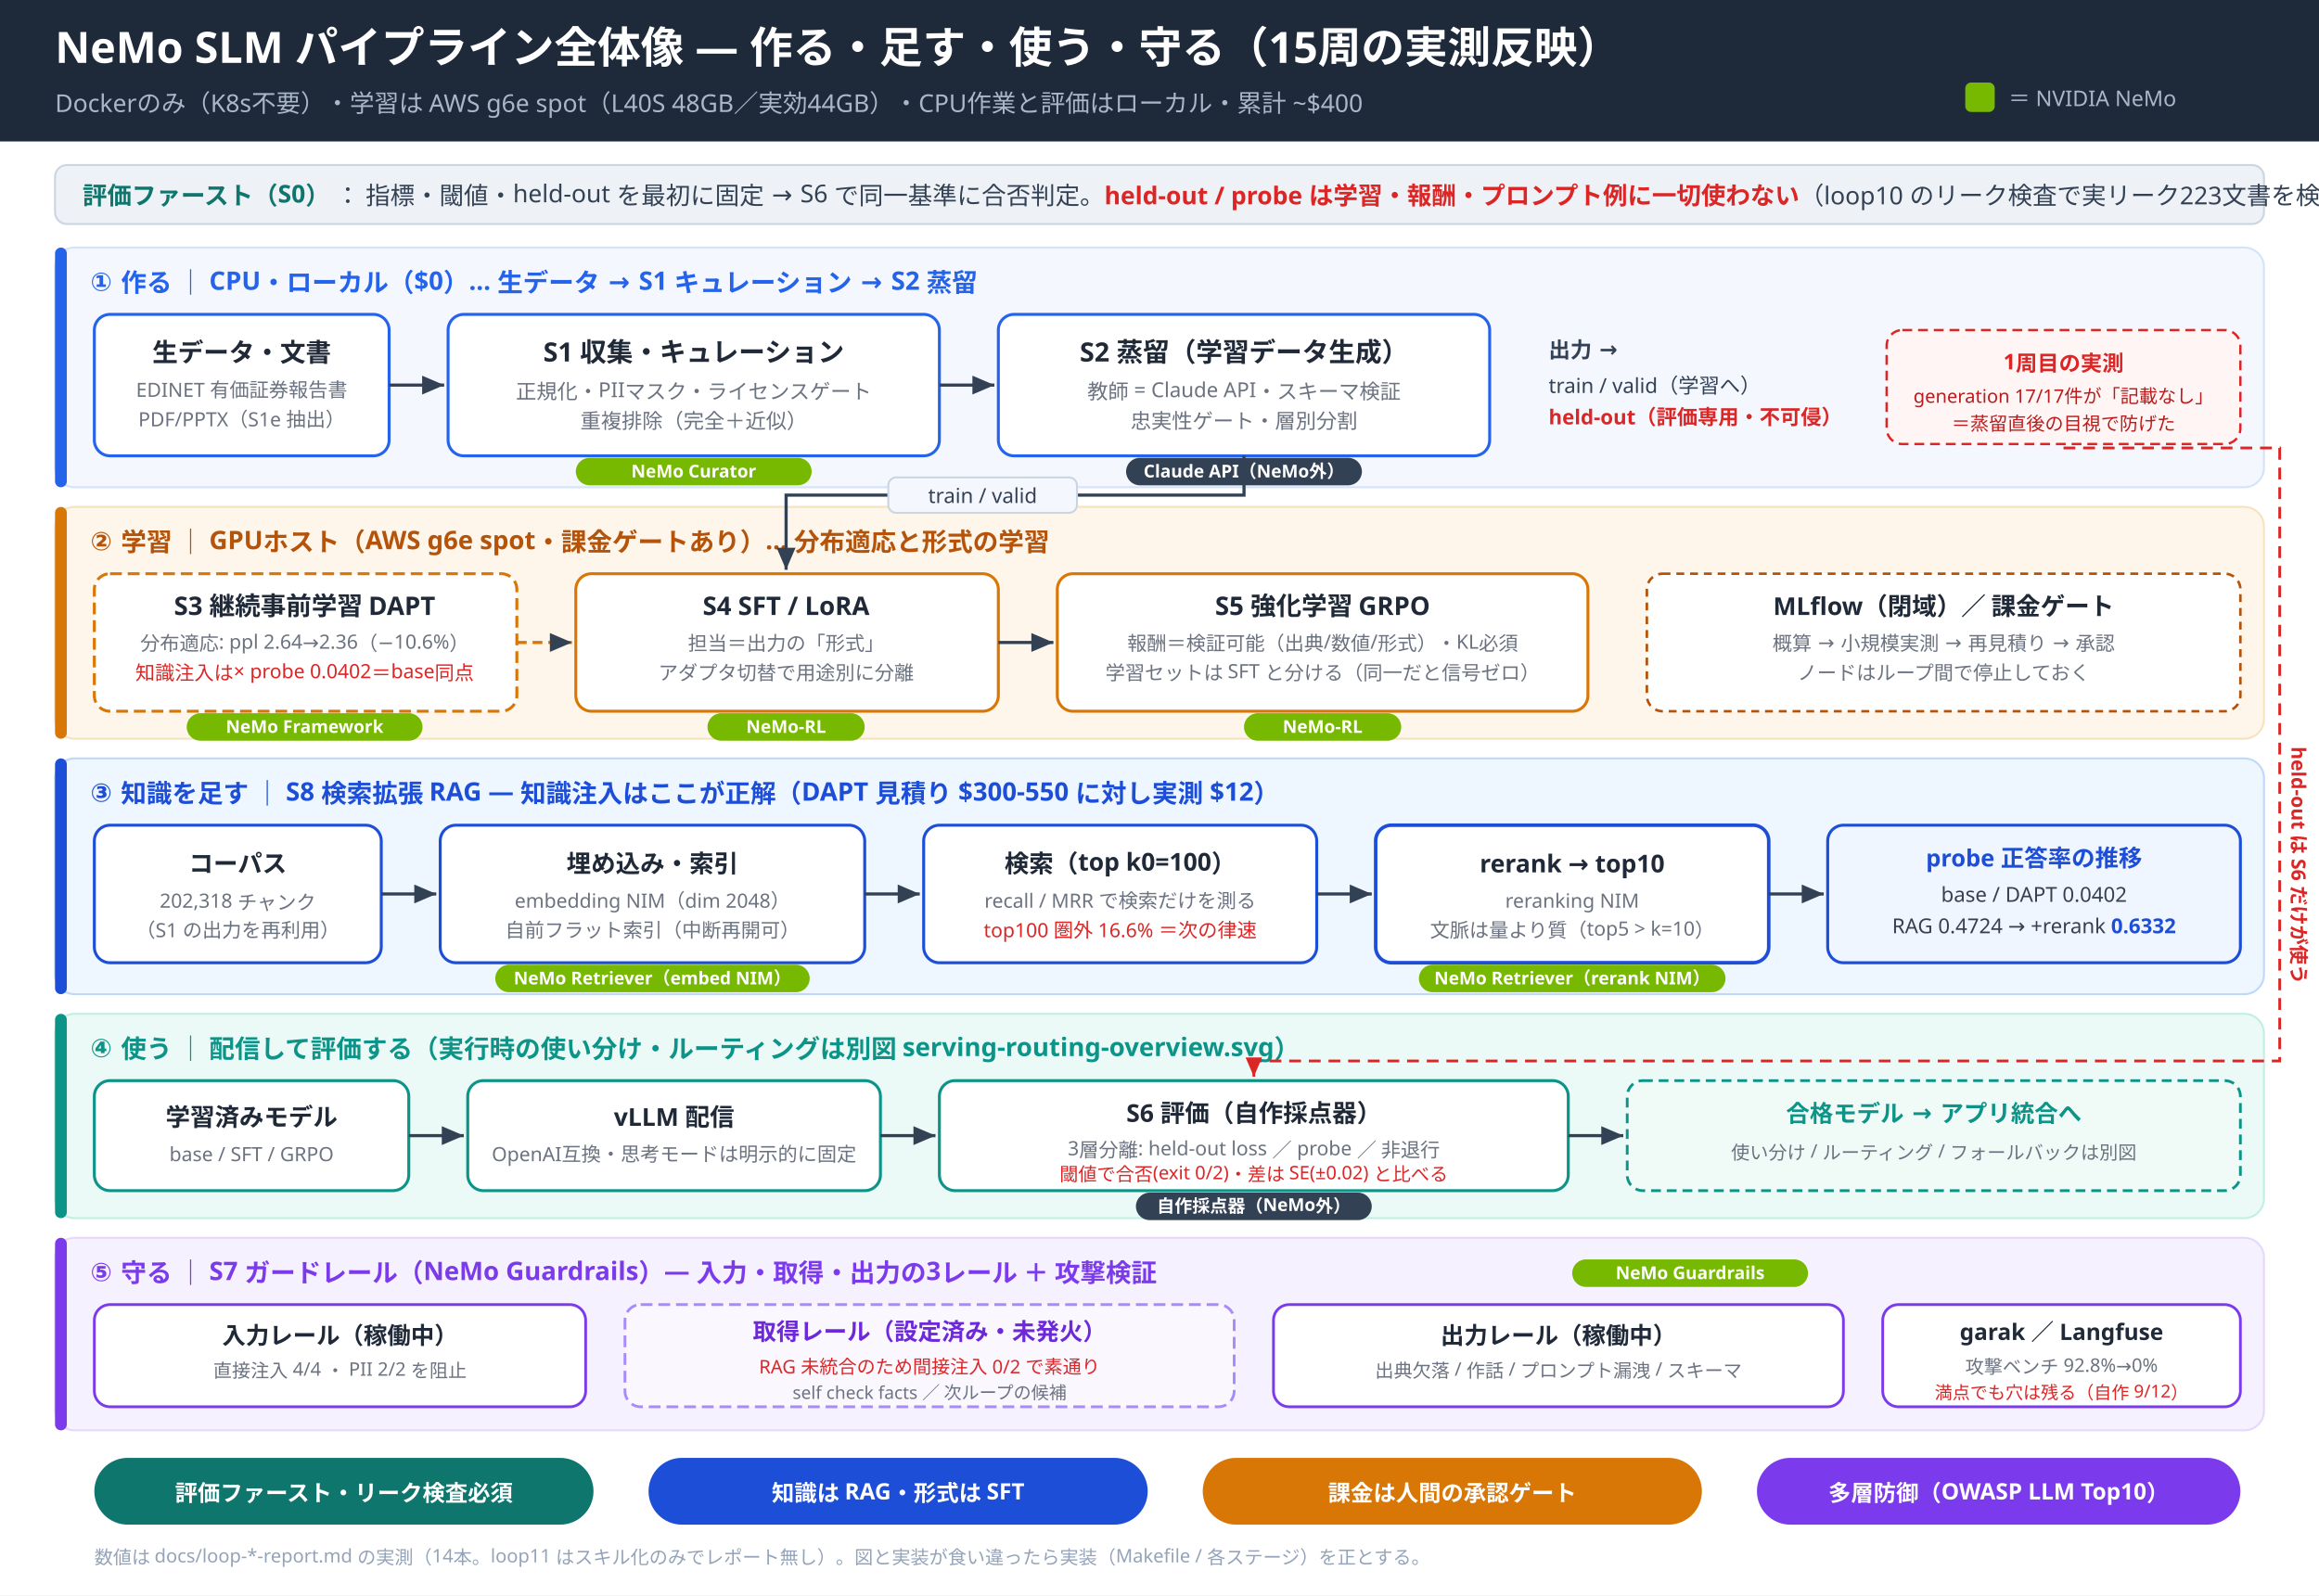
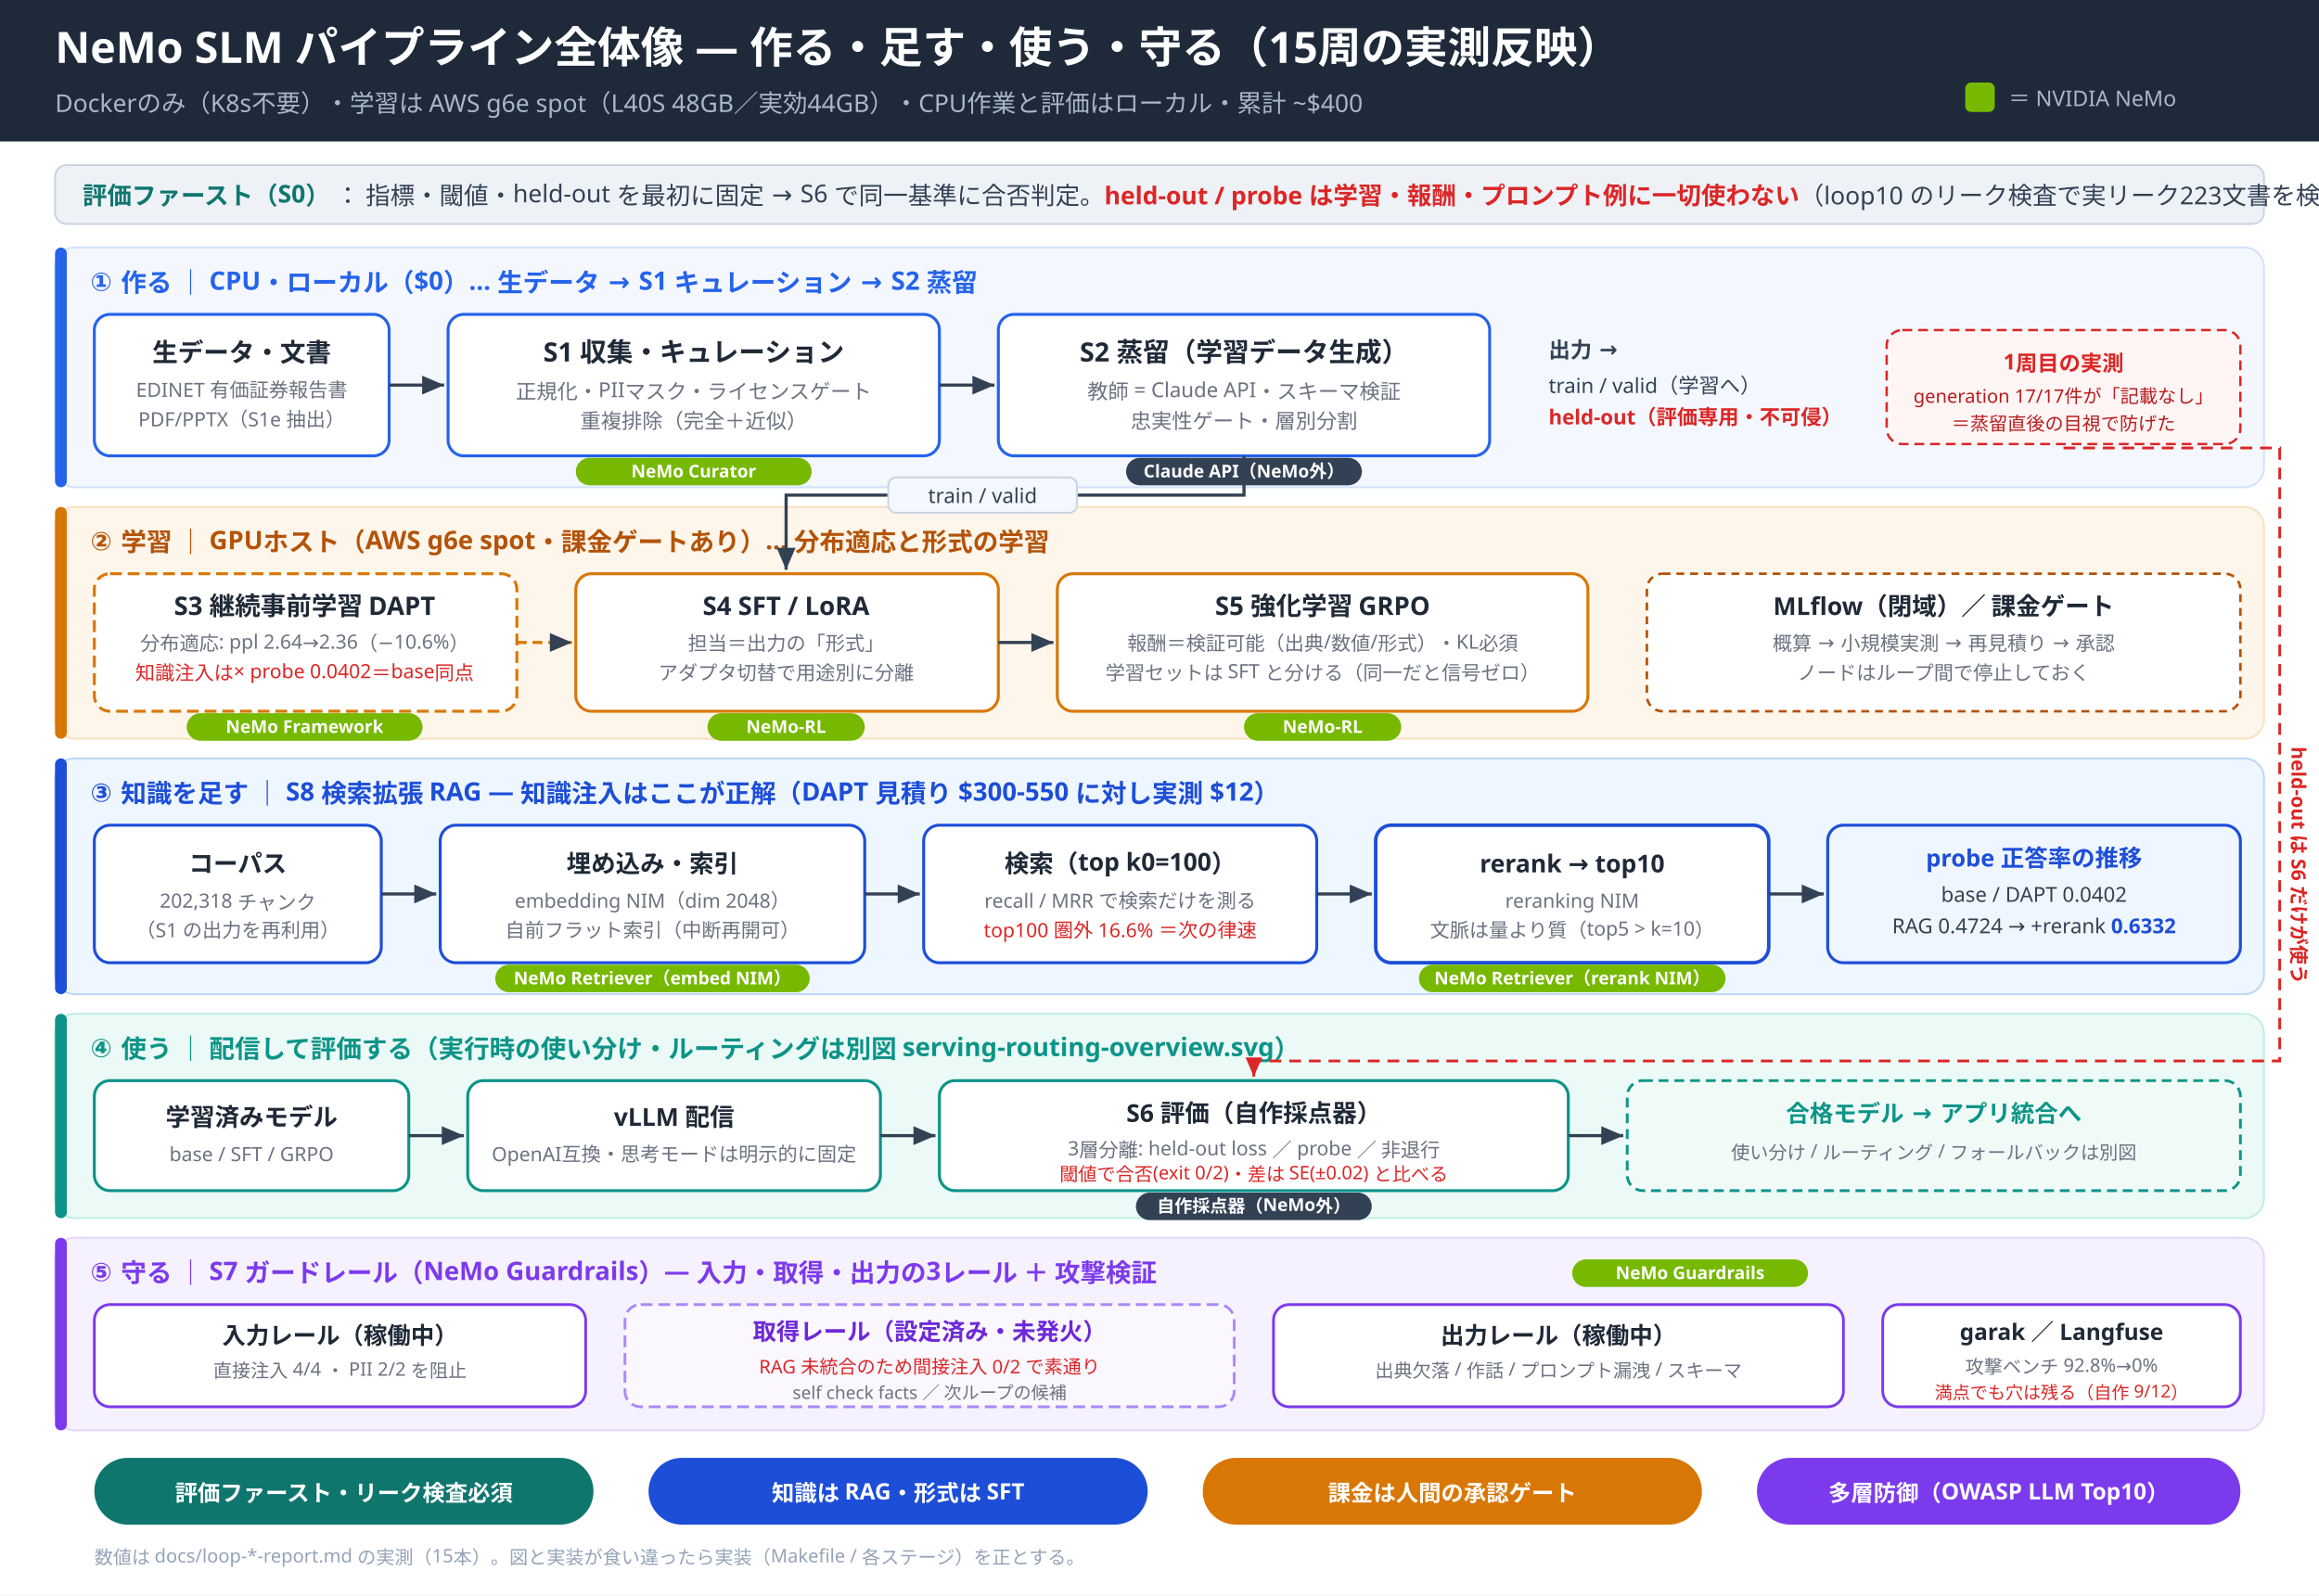
<svg xmlns="http://www.w3.org/2000/svg" viewBox="0 0 1180 812" font-family="'Yu Gothic','Hiragino Sans','Noto Sans JP','Meiryo',sans-serif">
  <defs>
    <marker id="ad" markerWidth="9" markerHeight="9" refX="7" refY="3" orient="auto">
      <path d="M0,0 L7,3 L0,6 Z" fill="#334155" />
    </marker>
    <marker id="ar" markerWidth="9" markerHeight="9" refX="7" refY="3" orient="auto">
      <path d="M0,0 L7,3 L0,6 Z" fill="#DC2626" />
    </marker>
  </defs>
  <rect width="1180" height="812" fill="#FFFFFF" />
  <rect x="0" y="0" width="1180" height="72" fill="#1E2A3A" />
  <text x="28" y="32" fill="#FFFFFF" font-size="22" font-weight="700">NeMo SLM パイプライン全体像 — 作る・足す・使う・守る（15周の実測反映）</text>
  <rect x="1000" y="42" width="15" height="15" rx="3" fill="#76B900" />
  <text x="1022" y="54" fill="#AAB7C8" font-size="11">＝ NVIDIA NeMo</text>
  <text x="28" y="57" fill="#AAB7C8" font-size="12.5">Dockerのみ（K8s不要）・学習は AWS g6e spot（L40S 48GB／実効44GB）・CPU作業と評価はローカル・累計 ~$400</text>
  <rect x="28" y="84" width="1124" height="30" rx="6" fill="#EEF2F7" stroke="#CBD5E1" />
  <text x="42" y="104" font-size="12.5" fill="#334155">
    <tspan font-weight="700" fill="#0F766E">評価ファースト（S0）</tspan> ： 指標・閾値・held-out を最初に固定 → S6 で同一基準に合否判定。<tspan fill="#DC2626" font-weight="700">held-out / probe は学習・報酬・プロンプト例に一切使わない</tspan>（loop10 のリーク検査で実リーク223文書を検出）</text>
  <rect x="28" y="126" width="1124" height="122" rx="10" fill="#F4F8FE" stroke="#D3E3FB" />
  <rect x="28" y="126" width="6" height="122" rx="3" fill="#2563EB" />
  <text x="46" y="148" font-size="13" font-weight="700" fill="#2563EB">① 作る ｜ CPU・ローカル（$0）… 生データ → S1 キュレーション → S2 蒸留</text>
  <rect x="48" y="160" width="150" height="72" rx="8" fill="#FFFFFF" stroke="#2563EB" stroke-width="1.5" />
  <text x="123" y="184" text-anchor="middle" font-size="13" font-weight="600" fill="#1F2937">生データ・文書</text>
  <text x="123" y="202" text-anchor="middle" font-size="10" fill="#6B7280">EDINET 有価証券報告書</text>
  <text x="123" y="217" text-anchor="middle" font-size="10" fill="#6B7280">PDF/PPTX（S1e 抽出）</text>
  <rect x="228" y="160" width="250" height="72" rx="8" fill="#FFFFFF" stroke="#2563EB" stroke-width="1.5" />
  <text x="353" y="184" text-anchor="middle" font-size="13.5" font-weight="600" fill="#1F2937">S1 収集・キュレーション</text>
  <text x="353" y="203" text-anchor="middle" font-size="10.5" fill="#6B7280">正規化・PIIマスク・ライセンスゲート</text>
  <text x="353" y="218" text-anchor="middle" font-size="10.5" fill="#6B7280">重複排除（完全＋近似）</text>
  <rect x="508" y="160" width="250" height="72" rx="8" fill="#FFFFFF" stroke="#2563EB" stroke-width="1.5" />
  <text x="633" y="184" text-anchor="middle" font-size="13.5" font-weight="600" fill="#1F2937">S2 蒸留（学習データ生成）</text>
  <text x="633" y="203" text-anchor="middle" font-size="10.5" fill="#6B7280">教師 = Claude API・スキーマ検証</text>
  <text x="633" y="218" text-anchor="middle" font-size="10.5" fill="#6B7280">忠実性ゲート・層別分割</text>
  <text x="788" y="182" font-size="11" fill="#334155" font-weight="600">出力 →</text>
  <text x="788" y="200" font-size="10.5" fill="#334155">train / valid（学習へ）</text>
  <text x="788" y="216" font-size="10.5" fill="#DC2626" font-weight="600">held-out（評価専用・不可侵）</text>
  <rect x="960" y="168" width="180" height="58" rx="8" fill="#FFF5F5" stroke="#DC2626" stroke-width="1.2" stroke-dasharray="5 3" />
  <text x="1050" y="188" text-anchor="middle" font-size="11" font-weight="700" fill="#DC2626">1周目の実測</text>
  <text x="1050" y="205" text-anchor="middle" font-size="9.5" fill="#B91C1C">generation 17/17件が「記載なし」</text>
  <text x="1050" y="219" text-anchor="middle" font-size="9.5" fill="#B91C1C">＝蒸留直後の目視で防げた</text>
  <line x1="198" y1="196" x2="226" y2="196" stroke="#334155" stroke-width="1.6" marker-end="url(#ad)" />
  <line x1="478" y1="196" x2="506" y2="196" stroke="#334155" stroke-width="1.6" marker-end="url(#ad)" />
  <rect x="28" y="258" width="1124" height="118" rx="10" fill="#FEF6EA" stroke="#F7E2C0" />
  <rect x="28" y="258" width="6" height="118" rx="3" fill="#D97706" />
  <text x="46" y="280" font-size="13" font-weight="700" fill="#B45309">② 学習 ｜ GPUホスト（AWS g6e spot・課金ゲートあり）… 分布適応と形式の学習</text>
  <rect x="48" y="292" width="215" height="70" rx="8" fill="#FFFFFF" stroke="#D97706" stroke-width="1.5" stroke-dasharray="6 3" />
  <text x="155" y="313" text-anchor="middle" font-size="13" font-weight="600" fill="#1F2937">S3 継続事前学習 DAPT</text>
  <text x="155" y="331" text-anchor="middle" font-size="10" fill="#6B7280">分布適応: ppl 2.64→2.36（−10.6%）</text>
  <text x="155" y="346" text-anchor="middle" font-size="10" fill="#DC2626">知識注入は× probe 0.0402＝base同点</text>
  <rect x="293" y="292" width="215" height="70" rx="8" fill="#FFFFFF" stroke="#D97706" stroke-width="1.5" />
  <text x="400" y="313" text-anchor="middle" font-size="13" font-weight="600" fill="#1F2937">S4 SFT / LoRA</text>
  <text x="400" y="331" text-anchor="middle" font-size="10" fill="#6B7280">担当＝出力の「形式」</text>
  <text x="400" y="346" text-anchor="middle" font-size="10" fill="#6B7280">アダプタ切替で用途別に分離</text>
  <rect x="538" y="292" width="270" height="70" rx="8" fill="#FFFFFF" stroke="#D97706" stroke-width="1.5" />
  <text x="673" y="313" text-anchor="middle" font-size="13" font-weight="600" fill="#1F2937">S5 強化学習 GRPO</text>
  <text x="673" y="331" text-anchor="middle" font-size="10" fill="#6B7280">報酬＝検証可能（出典/数値/形式）・KL必須</text>
  <text x="673" y="346" text-anchor="middle" font-size="10" fill="#6B7280">学習セットは SFT と分ける（同一だと信号ゼロ）</text>
  <rect x="838" y="292" width="302" height="70" rx="8" fill="#FFFFFF" stroke="#B45309" stroke-width="1.3" stroke-dasharray="4 3" />
  <text x="989" y="313" text-anchor="middle" font-size="12.5" font-weight="600" fill="#1F2937">MLflow（閉域）／ 課金ゲート</text>
  <text x="989" y="331" text-anchor="middle" font-size="10" fill="#6B7280">概算 → 小規模実測 → 再見積り → 承認</text>
  <text x="989" y="346" text-anchor="middle" font-size="10" fill="#6B7280">ノードはループ間で停止しておく</text>
  <line x1="263" y1="327" x2="291" y2="327" stroke="#D97706" stroke-width="1.6" stroke-dasharray="5 3" marker-end="url(#ad)" />
  <line x1="508" y1="327" x2="536" y2="327" stroke="#334155" stroke-width="1.6" marker-end="url(#ad)" />
  <path d="M633,232 L633,252 L400,252 L400,290" fill="none" stroke="#334155" stroke-width="1.6" marker-end="url(#ad)" />
  <rect x="452" y="243" width="96" height="18" rx="4" fill="#F4F8FE" stroke="#CBD5E1" />
  <text x="500" y="256" text-anchor="middle" font-size="10.5" fill="#334155">train / valid</text>
  <rect x="28" y="386" width="1124" height="120" rx="10" fill="#EEF6FF" stroke="#BFD8F7" />
  <rect x="28" y="386" width="6" height="120" rx="3" fill="#1D4ED8" />
  <text x="46" y="408" font-size="13" font-weight="700" fill="#1D4ED8">③ 知識を足す ｜ S8 検索拡張 RAG — 知識注入はここが正解（DAPT 見積り $300-550 に対し実測 $12）</text>
  <rect x="48" y="420" width="146" height="70" rx="8" fill="#FFFFFF" stroke="#1D4ED8" stroke-width="1.5" />
  <text x="121" y="444" text-anchor="middle" font-size="12.5" font-weight="600" fill="#1F2937">コーパス</text>
  <text x="121" y="462" text-anchor="middle" font-size="10" fill="#6B7280">202,318 チャンク</text>
  <text x="121" y="477" text-anchor="middle" font-size="10" fill="#6B7280">（S1 の出力を再利用）</text>
  <rect x="224" y="420" width="216" height="70" rx="8" fill="#FFFFFF" stroke="#1D4ED8" stroke-width="1.5" />
  <text x="332" y="444" text-anchor="middle" font-size="12.5" font-weight="600" fill="#1F2937">埋め込み・索引</text>
  <text x="332" y="462" text-anchor="middle" font-size="10" fill="#6B7280">embedding NIM（dim 2048）</text>
  <text x="332" y="477" text-anchor="middle" font-size="10" fill="#6B7280">自前フラット索引（中断再開可）</text>
  <rect x="470" y="420" width="200" height="70" rx="8" fill="#FFFFFF" stroke="#1D4ED8" stroke-width="1.5" />
  <text x="570" y="444" text-anchor="middle" font-size="12.5" font-weight="600" fill="#1F2937">検索（top k0=100）</text>
  <text x="570" y="462" text-anchor="middle" font-size="10" fill="#6B7280">recall / MRR で検索だけを測る</text>
  <text x="570" y="477" text-anchor="middle" font-size="10" fill="#DC2626">top100 圏外 16.6% ＝次の律速</text>
  <rect x="700" y="420" width="200" height="70" rx="8" fill="#FFFFFF" stroke="#1D4ED8" stroke-width="1.8" />
  <text x="800" y="444" text-anchor="middle" font-size="12.5" font-weight="600" fill="#1F2937">rerank → top10</text>
  <text x="800" y="462" text-anchor="middle" font-size="10" fill="#6B7280">reranking NIM</text>
  <text x="800" y="477" text-anchor="middle" font-size="10" fill="#6B7280">文脈は量より質（top5 &gt; k=10）</text>
  <rect x="930" y="420" width="210" height="70" rx="8" fill="#EFF6FF" stroke="#1D4ED8" stroke-width="1.5" />
  <text x="1035" y="441" text-anchor="middle" font-size="12" font-weight="700" fill="#1D4ED8">probe 正答率の推移</text>
  <text x="1035" y="459" text-anchor="middle" font-size="10.5" fill="#374151">base / DAPT 0.0402</text>
  <text x="1035" y="475" text-anchor="middle" font-size="10.5" fill="#374151">RAG 0.4724 → +rerank <tspan font-weight="700" fill="#1D4ED8">0.6332</tspan>
  </text>
  <line x1="194" y1="455" x2="222" y2="455" stroke="#334155" stroke-width="1.6" marker-end="url(#ad)" />
  <line x1="440" y1="455" x2="468" y2="455" stroke="#334155" stroke-width="1.6" marker-end="url(#ad)" />
  <line x1="670" y1="455" x2="698" y2="455" stroke="#334155" stroke-width="1.6" marker-end="url(#ad)" />
  <line x1="900" y1="455" x2="928" y2="455" stroke="#334155" stroke-width="1.6" marker-end="url(#ad)" />
  <rect x="28" y="516" width="1124" height="104" rx="10" fill="#EBFAF6" stroke="#C2EFE3" />
  <rect x="28" y="516" width="6" height="104" rx="3" fill="#0D9488" />
  <text x="46" y="538" font-size="13" font-weight="700" fill="#0D9488">④ 使う ｜ 配信して評価する（実行時の使い分け・ルーティングは別図 serving-routing-overview.svg）</text>
  <rect x="48" y="550" width="160" height="56" rx="8" fill="#FFFFFF" stroke="#0D9488" stroke-width="1.5" />
  <text x="128" y="573" text-anchor="middle" font-size="12.5" font-weight="600" fill="#1F2937">学習済みモデル</text>
  <text x="128" y="591" text-anchor="middle" font-size="10" fill="#6B7280">base / SFT / GRPO</text>
  <rect x="238" y="550" width="210" height="56" rx="8" fill="#FFFFFF" stroke="#0D9488" stroke-width="1.5" />
  <text x="343" y="573" text-anchor="middle" font-size="12.5" font-weight="600" fill="#1F2937">vLLM 配信</text>
  <text x="343" y="591" text-anchor="middle" font-size="10" fill="#6B7280">OpenAI互換・思考モードは明示的に固定</text>
  <rect x="478" y="550" width="320" height="56" rx="8" fill="#FFFFFF" stroke="#0D9488" stroke-width="1.5" />
  <text x="638" y="571" text-anchor="middle" font-size="12.5" font-weight="600" fill="#1F2937">S6 評価（自作採点器）</text>
  <text x="638" y="588" text-anchor="middle" font-size="10" fill="#6B7280">3層分離: held-out loss ／ probe ／ 非退行</text>
  <text x="638" y="601" text-anchor="middle" font-size="9.5" fill="#DC2626">閾値で合否(exit 0/2)・差は SE(±0.02) と比べる</text>
  <rect x="828" y="550" width="312" height="56" rx="8" fill="#F0FBF8" stroke="#0D9488" stroke-width="1.4" stroke-dasharray="5 3" />
  <text x="984" y="571" text-anchor="middle" font-size="12" font-weight="600" fill="#0D9488">合格モデル → アプリ統合へ</text>
  <text x="984" y="590" text-anchor="middle" font-size="9.5" fill="#6B7280">使い分け / ルーティング / フォールバックは別図</text>
  <line x1="208" y1="578" x2="236" y2="578" stroke="#334155" stroke-width="1.6" marker-end="url(#ad)" />
  <line x1="448" y1="578" x2="476" y2="578" stroke="#334155" stroke-width="1.6" marker-end="url(#ad)" />
  <line x1="798" y1="578" x2="826" y2="578" stroke="#334155" stroke-width="1.6" marker-end="url(#ad)" />
  <path d="M1050,228 L1160,228 L1160,540 L638,540 L638,548" fill="none" stroke="#DC2626" stroke-width="1.4" stroke-dasharray="6 4" marker-end="url(#ar)" />
  <text x="1166" y="380" font-size="10" fill="#DC2626" font-weight="600" transform="rotate(90 1166 380)">held-out は S6 だけが使う</text>
  <rect x="28" y="630" width="1124" height="98" rx="10" fill="#F6F1FE" stroke="#E5D8FB" />
  <rect x="28" y="630" width="6" height="98" rx="3" fill="#7C3AED" />
  <text x="46" y="652" font-size="13" font-weight="700" fill="#7C3AED">⑤ 守る ｜ S7 ガードレール（NeMo Guardrails）— 入力・取得・出力の3レール ＋ 攻撃検証</text>
  <rect x="48" y="664" width="250" height="52" rx="8" fill="#FFFFFF" stroke="#7C3AED" stroke-width="1.4" />
  <text x="173" y="684" text-anchor="middle" font-size="12" font-weight="600" fill="#1F2937">入力レール（稼働中）</text>
  <text x="173" y="701" text-anchor="middle" font-size="9.5" fill="#6B7280">直接注入 4/4 ・ PII 2/2 を阻止</text>
  <rect x="318" y="664" width="310" height="52" rx="8" fill="#FAF7FF" stroke="#A78BFA" stroke-width="1.4" stroke-dasharray="6 3" />
  <text x="473" y="682" text-anchor="middle" font-size="12" font-weight="600" fill="#6D28D9">取得レール（設定済み・未発火）</text>
  <text x="473" y="699" text-anchor="middle" font-size="9.5" fill="#DC2626">RAG 未統合のため間接注入 0/2 で素通り</text>
  <text x="473" y="712" text-anchor="middle" font-size="9" fill="#6B7280">self check facts ／ 次ループの候補</text>
  <rect x="648" y="664" width="290" height="52" rx="8" fill="#FFFFFF" stroke="#7C3AED" stroke-width="1.4" />
  <text x="793" y="684" text-anchor="middle" font-size="12" font-weight="600" fill="#1F2937">出力レール（稼働中）</text>
  <text x="793" y="701" text-anchor="middle" font-size="9.5" fill="#6B7280">出典欠落 / 作話 / プロンプト漏洩 / スキーマ</text>
  <rect x="958" y="664" width="182" height="52" rx="8" fill="#FFFFFF" stroke="#7C3AED" stroke-width="1.4" />
  <text x="1049" y="682" text-anchor="middle" font-size="11.5" font-weight="600" fill="#1F2937">garak ／ Langfuse</text>
  <text x="1049" y="699" text-anchor="middle" font-size="9.5" fill="#6B7280">攻撃ベンチ 92.8%→0%</text>
  <text x="1049" y="712" text-anchor="middle" font-size="9" fill="#DC2626">満点でも穴は残る（自作 9/12）</text>
  <g font-size="11.5" font-weight="600">
    <rect x="48" y="742" width="254" height="34" rx="17" fill="#0F766E" />
    <text x="175" y="764" text-anchor="middle" fill="#FFFFFF">評価ファースト・リーク検査必須</text>
    <rect x="330" y="742" width="254" height="34" rx="17" fill="#1D4ED8" />
    <text x="457" y="764" text-anchor="middle" fill="#FFFFFF">知識は RAG・形式は SFT</text>
    <rect x="612" y="742" width="254" height="34" rx="17" fill="#D97706" />
    <text x="739" y="764" text-anchor="middle" fill="#FFFFFF">課金は人間の承認ゲート</text>
    <rect x="894" y="742" width="246" height="34" rx="17" fill="#7C3AED" />
    <text x="1017" y="764" text-anchor="middle" fill="#FFFFFF">多層防御（OWASP LLM Top10）</text>
  </g>
-   <text x="48" y="796" font-size="9.5" fill="#94A3B8">数値は docs/loop-*-report.md の実測（14本。loop11 はスキル化のみでレポート無し）。図と実装が食い違ったら実装（Makefile / 各ステージ）を正とする。</text>
+   <text x="48" y="796" font-size="9.5" fill="#94A3B8">数値は docs/loop-*-report.md の実測（15本）。図と実装が食い違ったら実装（Makefile / 各ステージ）を正とする。</text>
  <g fill="#FFFFFF" font-weight="600" text-anchor="middle">
    <rect x="293" y="233" width="120" height="14" rx="7" fill="#76B900" />
    <text x="353" y="243" font-size="9">NeMo Curator</text>
    <rect x="573" y="233" width="120" height="14" rx="7" fill="#334155" />
    <text x="633" y="243" font-size="9">Claude API（NeMo外）</text>
    <rect x="95" y="363" width="120" height="14" rx="7" fill="#76B900" />
    <text x="155" y="373" font-size="9">NeMo Framework</text>
    <rect x="360" y="363" width="80" height="14" rx="7" fill="#76B900" />
    <text x="400" y="373" font-size="9">NeMo-RL</text>
    <rect x="633" y="363" width="80" height="14" rx="7" fill="#76B900" />
    <text x="673" y="373" font-size="9">NeMo-RL</text>
    <rect x="252" y="491" width="160" height="14" rx="7" fill="#76B900" />
    <text x="332" y="501" font-size="9">NeMo Retriever（embed NIM）</text>
    <rect x="722" y="491" width="156" height="14" rx="7" fill="#76B900" />
    <text x="800" y="501" font-size="9">NeMo Retriever（rerank NIM）</text>
    <rect x="578" y="607" width="120" height="14" rx="7" fill="#334155" />
    <text x="638" y="617" font-size="9">自作採点器（NeMo外）</text>
    <rect x="800" y="641" width="120" height="14" rx="7" fill="#76B900" />
    <text x="860" y="651" font-size="9">NeMo Guardrails</text>
  </g>
</svg>
